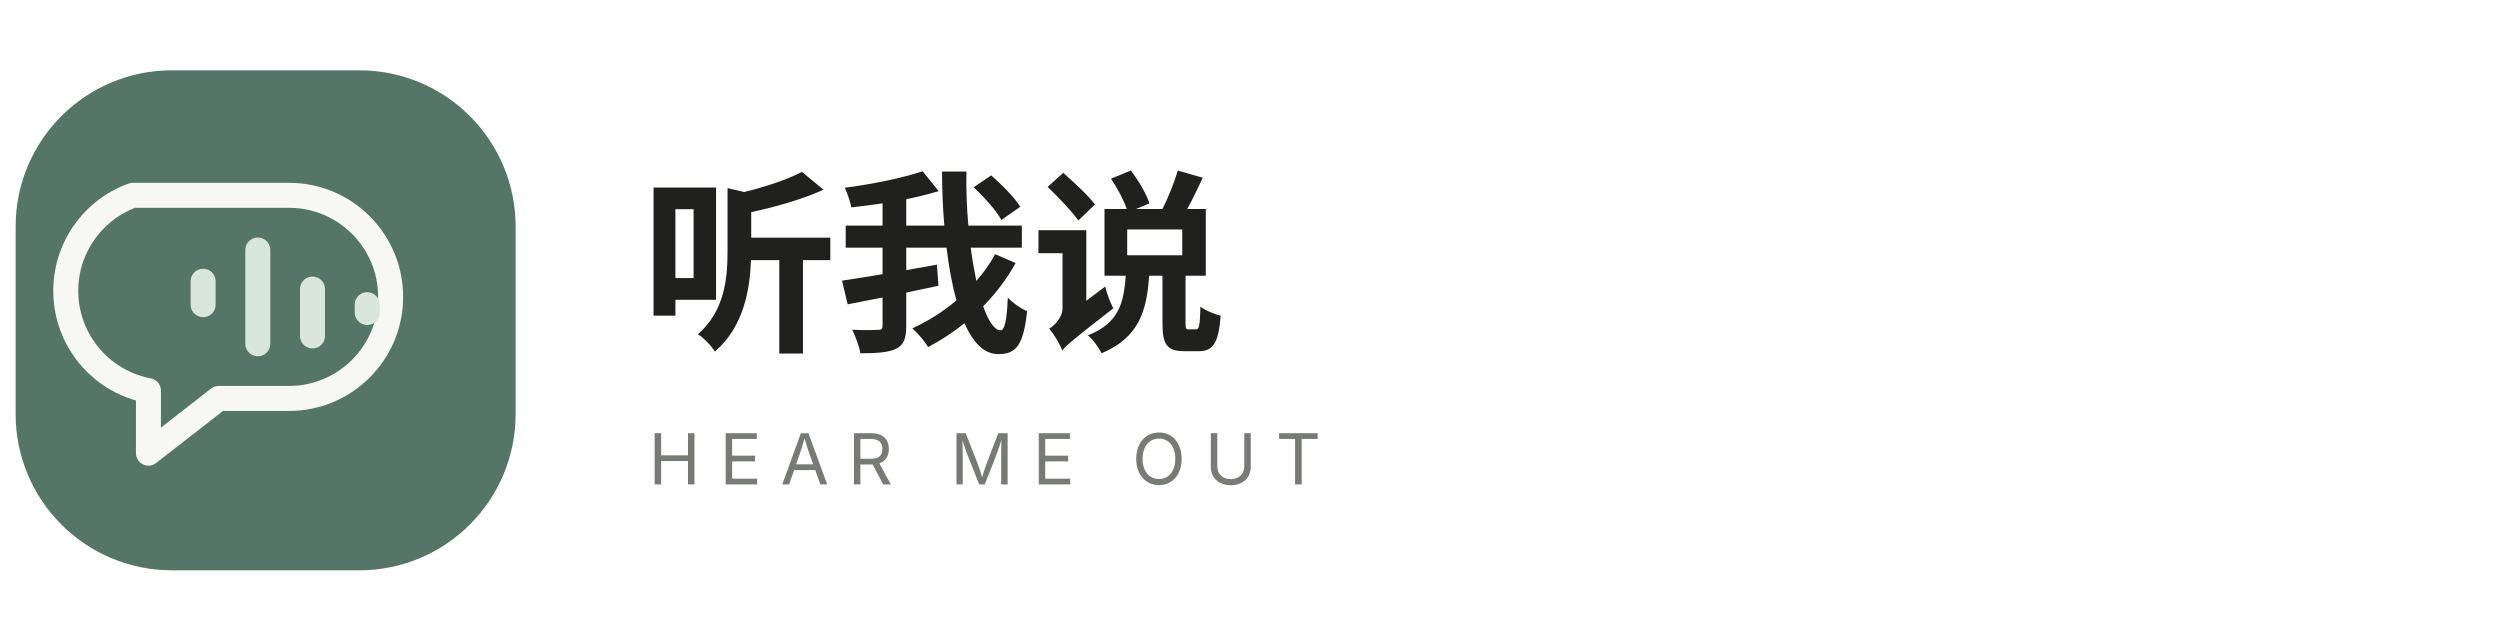
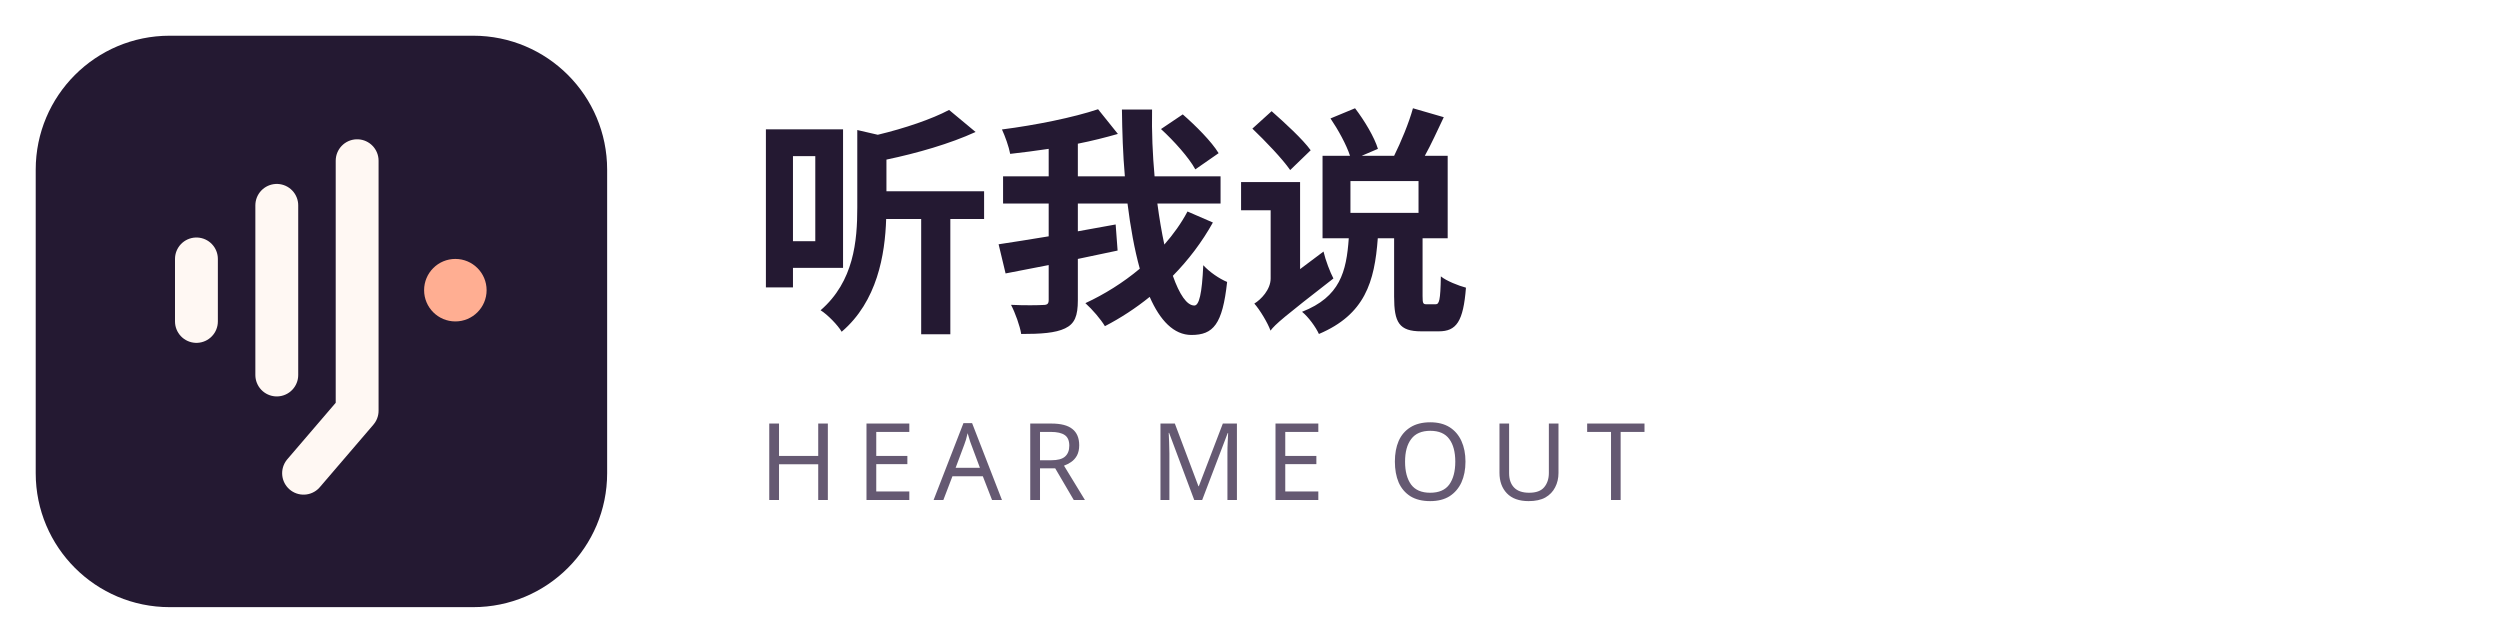
- <svg xmlns="http://www.w3.org/2000/svg" viewBox="0 0 320 82" fill="none">
-   <g transform="translate(2 9)">
-     <rect width="64" height="64" rx="20" fill="#557566" />
-     <path d="M15 16h20a13 13 0 0 1 0 26H26l-9 7v-8a13 13 0 0 1-2-25Z" stroke="#F7F7F4" stroke-width="3.2" stroke-linejoin="round" />
-     <path d="M24 30v-3m7 8V23m7 11v-6m7 3v-1" stroke="#D8E6DC" stroke-width="3.2" stroke-linecap="round" />
+ <svg xmlns="http://www.w3.org/2000/svg" width="280" height="72" viewBox="0 0 280 72">
+   <g transform="translate(4 4)">
+     <rect width="64" height="64" rx="15" fill="#241932" />
+     <path d="M18 25v7m9-13v19m9-24v28l-6 7" fill="none" stroke="#fff8f3" stroke-width="4.8" stroke-linecap="round" stroke-linejoin="round" />
+     <circle cx="47" cy="28.5" r="3.5" fill="#ffae92" />
  </g>
-   <text x="82" y="43" fill="#20211F" font-family="-apple-system,BlinkMacSystemFont,'PingFang SC',sans-serif" font-size="25" font-weight="700">听我说</text>
-   <text x="83" y="62" fill="#777A75" font-family="-apple-system,BlinkMacSystemFont,sans-serif" font-size="9" letter-spacing="2.4">HEAR ME OUT</text>
+   <g font-family="PingFang SC, Microsoft YaHei, system-ui, sans-serif">
+     <text x="84" y="35" fill="#241932" font-size="27" font-weight="650">听我说</text>
+     <text x="85" y="56" fill="#655972" font-size="12" letter-spacing="2">HEAR ME OUT</text>
+   </g>
</svg>
